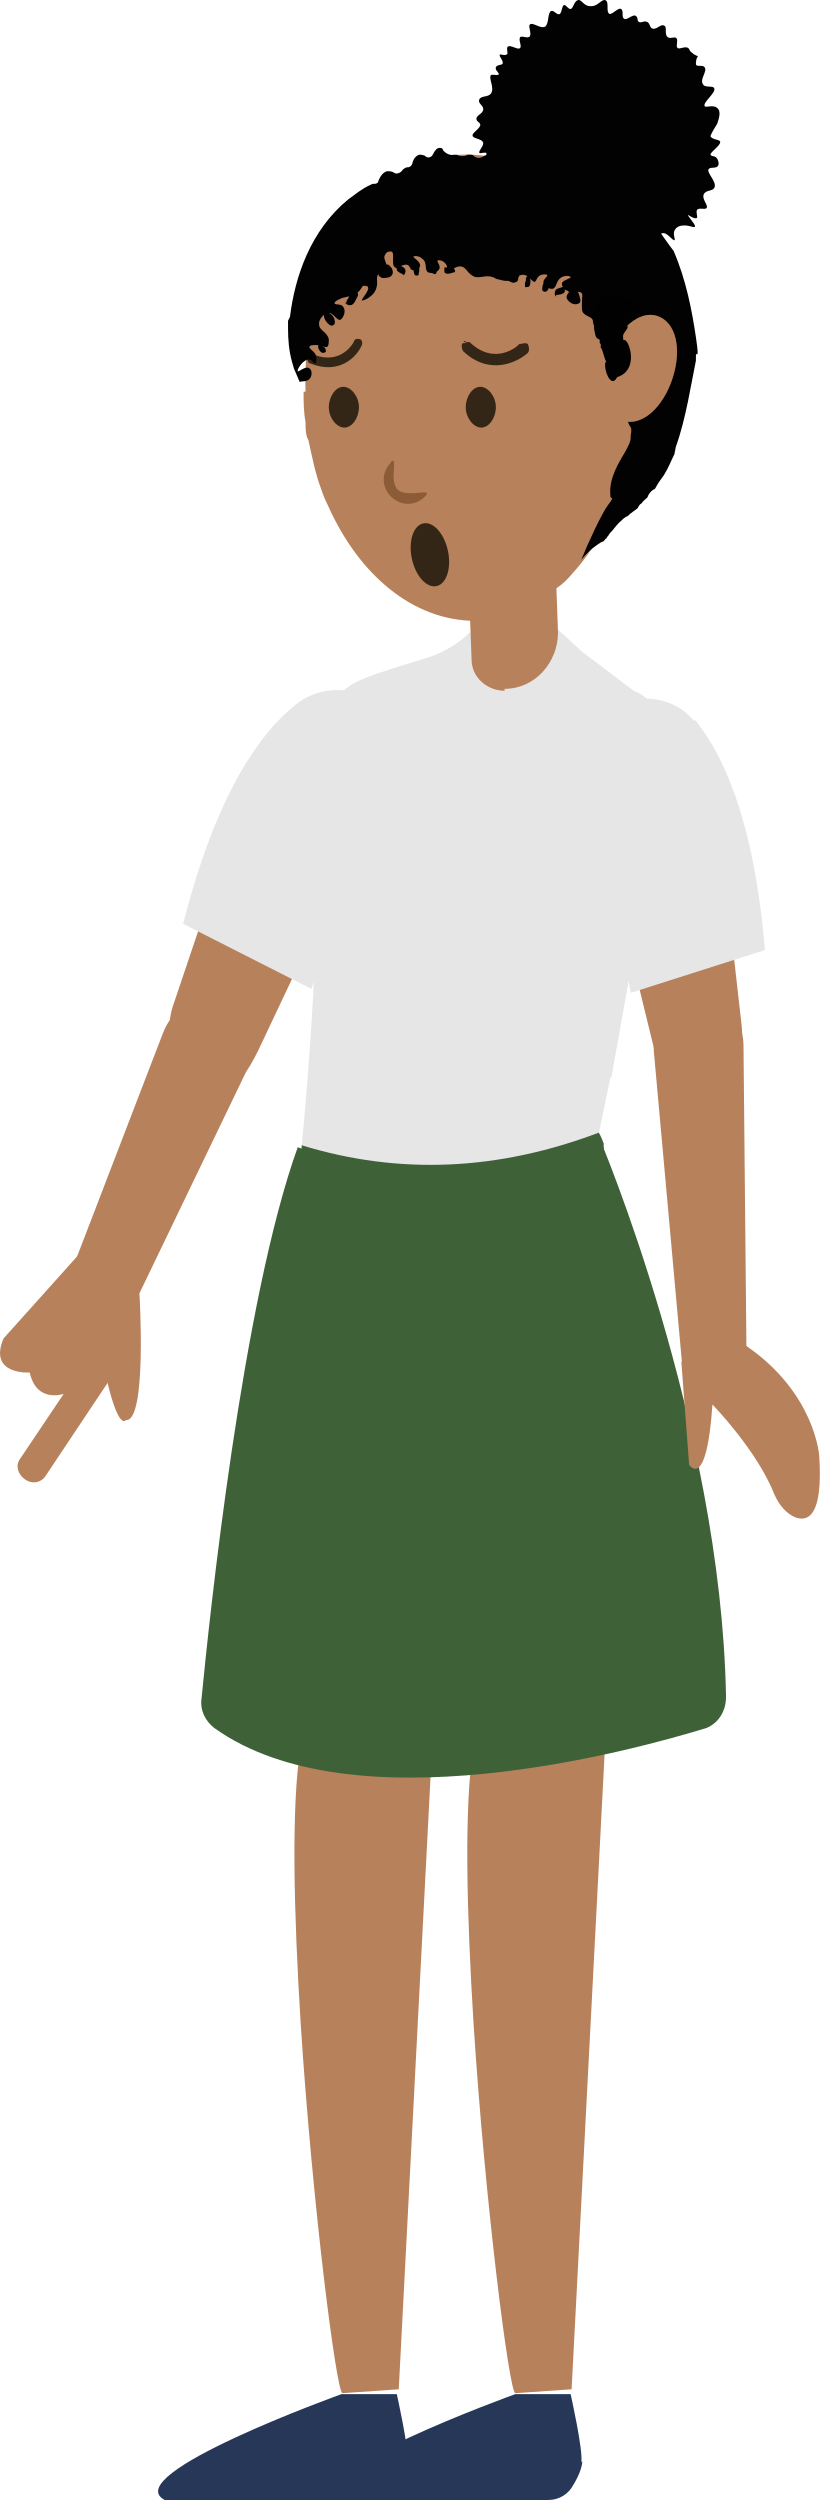
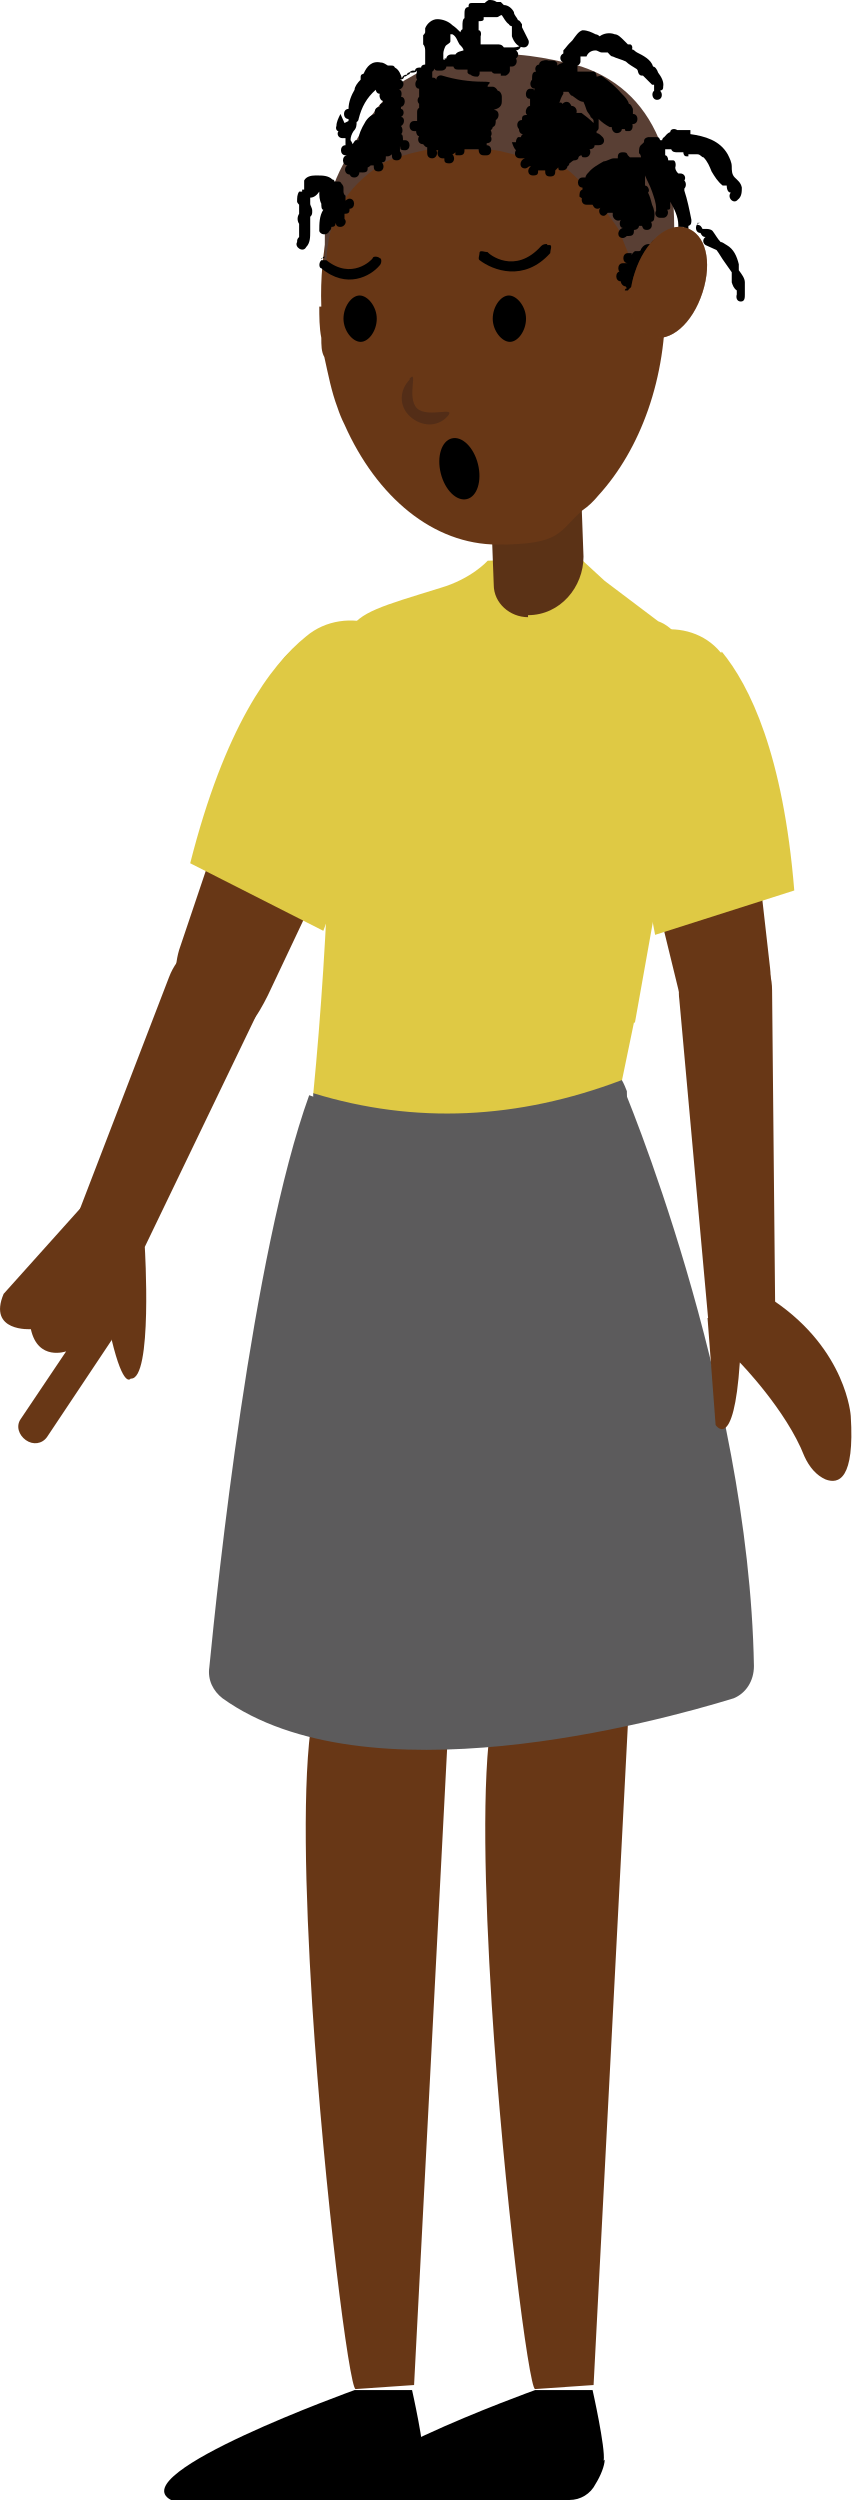
- <svg xmlns="http://www.w3.org/2000/svg" id="Ebene_2" data-name="Ebene 2" viewBox="0 0 84.42 257.43">
+ <svg xmlns="http://www.w3.org/2000/svg" id="Ebene_2" data-name="Ebene 2" viewBox="0 0 84.42 247.9">
  <defs>
    <style>
-       .cls-1 {
-         fill: #010101;
-       }
- 
-       .cls-2 {
-         fill: #020202;
+       .cls-1, .cls-2 {
+         fill: #683716;
      }

      .cls-3 {
-         fill: #332616;
+         fill: #593f34;
      }

      .cls-4 {
-         fill: #273758;
+         fill: #3d2318;
      }

-       .cls-5, .cls-6 {
+       .cls-4, .cls-2 {
        isolation: isolate;
        opacity: .5;
      }

-       .cls-5, .cls-7 {
-         fill: #b7815b;
+       .cls-5 {
+         fill: #5c5b5c;
      }

      .cls-6 {
-         fill: #603813;
+         fill: #dfc944;
      }

-       .cls-8 {
-         fill: #e6e6e6;
-       }
- 
-       .cls-9 {
-         fill: #3f6138;
+       .cls-7 {
+         fill: #5b3216;
      }
    </style>
  </defs>
  <g id="Ebene_1-2" data-name="Ebene 1">
    <g id="swahili-girl-left-nay">
      <g>
-         <path class="cls-7" d="M11.06,142.43l-6.4,9.6c-.5.7-1.4.8-2.1.3h0c-.7-.5-1-1.4-.5-2.1l4.5-6.7s-2.8,1-3.5-2.2c0,0-4.3.3-2.7-3.5l7.8-8.7,6.2,4.1s.8,13.2-1.4,13c0,0-.7,1.1-1.9-3.9h0v.1h0Z" />
-         <path class="cls-7" d="M25.56,105.83h0c.5,1.5.4,3.2-.3,4.7l-14.3,29.7-5.5-4.4,11.3-29.4c1.7-4.5,7.2-4.8,8.8-.6h0Z" />
-         <path class="cls-7" d="M22.26,112.23h0c-3.5,0-5.7-4.4-4.5-8.5l8.7-25.8c1.3-4.1,4.8-6.2,8-4.9h0c3.7,1.5,5.3,7.1,3.3,11.5l-11.2,23.7c-1,2-2.3,4.2-4.2,4.1h0l-.1-.1Z" />
-         <path class="cls-8" d="M30.36,72.63c-3.6,2.9-8.1,9.1-11.5,22.5l13.2,6.7,1.9-5.1c4.5-7.8,8-15.1,7.5-20.3-.6-4.9-7.2-7.1-11.1-3.8h-.1.1Z" />
+         <path class="cls-1" d="M11.06,132.9l-6.4,9.6c-.5.7-1.4.8-2.1.3h0c-.7-.5-1-1.4-.5-2.1l4.5-6.7s-2.8,1-3.5-2.2c0,0-4.3.3-2.7-3.5l7.8-8.7,6.2,4.1s.8,13.2-1.4,13c0,0-.7,1.1-1.9-3.9h0v.1Z" />
+         <path class="cls-1" d="M25.56,96.3h0c.5,1.5.4,3.2-.3,4.7l-14.3,29.7-5.5-4.4,11.3-29.4c1.7-4.5,7.2-4.8,8.8-.6h0Z" />
+         <path class="cls-1" d="M22.26,102.7h0c-3.5,0-5.7-4.4-4.5-8.5l8.7-25.8c1.3-4.1,4.8-6.2,8-4.9h0c3.7,1.5,5.3,7.1,3.3,11.5l-11.2,23.7c-1,2-2.3,4.2-4.2,4.1h-.1v-.1Z" />
+         <path class="cls-6" d="M30.36,63.1c-3.6,2.9-8.1,9.1-11.5,22.5l13.2,6.7,1.9-5.1c4.5-7.8,8-15.1,7.5-20.3-.6-4.9-7.2-7.1-11.1-3.8h0Z" />
      </g>
-       <path class="cls-8" d="M62.96,110.93l5.3-29.7c.6-3.3.5-8.8-3-10.1l-5.3-4-2.5-2.3-9.1.3s-1.6,1.8-4.7,2.7c-11.6,3.6-9,2.3-10.6,16.5l-.4,9.2c-.3,8.2-.8,16.3-1.6,24.5,10.1,3.1,20.3,2.6,30.6-1.3l1.2-5.8h.2-.1,0Z" />
+       <path class="cls-6" d="M62.96,101.4l5.3-29.7c.6-3.3.5-8.8-3-10.1l-5.3-4-2.5-2.3-9.1.3s-1.6,1.8-4.7,2.7c-11.6,3.6-9,2.3-10.6,16.5l-.4,9.2c-.3,8.2-.8,16.3-1.6,24.5,10.1,3.1,20.3,2.6,30.6-1.3l1.2-5.8h.2-.1Z" />
      <g>
-         <path class="cls-7" d="M51.96,70.93h0c3.2,0,5.5-2.8,5.5-5.8l-.4-10.9-9,.3.5,13.4c0,1.8,1.6,3.2,3.4,3.2h0v-.2Z" />
-         <path class="cls-7" d="M31.26,40.23c0,1.1,0,2.2.2,3.2,0,.7,0,1.4.3,1.9.4,1.8.7,3.4,1.3,5,.2.6.4,1.1.7,1.7,3.2,7.2,8.8,11.9,15.2,11.9s6-1.3,8.4-3.4c.6-.4,1.1-.9,1.6-1.5,4.1-4.5,6.8-11.6,6.6-19.6-.4-13.3-8.2-23.7-17.7-23.5-1.3,0-2.8.3-4,.8-7.4,2.8-12.8,12.4-12.4,23.6h-.2v-.1Z" />
+         <path class="cls-7" d="M52.36,61h0c3.2,0,5.5-2.8,5.5-5.8l-.4-10.9-9,.3.5,13.4c0,1.8,1.6,3.2,3.4,3.2h0v-.2Z" />
+         <path class="cls-1" d="M31.66,30.3c0,1.1,0,2.2.2,3.2,0,.7,0,1.4.3,1.9.4,1.8.7,3.4,1.3,5,.2.6.4,1.1.7,1.7,3.2,7.2,8.8,11.9,15.2,11.9s6-1.3,8.4-3.4c.6-.4,1.1-.9,1.6-1.5,4.1-4.5,6.8-11.6,6.6-19.6-.4-13.3-8.2-23.7-17.7-23.5-1.3,0-2.8.3-4,.8-7.4,2.8-12.8,12.4-12.4,23.6h-.2v-.1Z" />
        <g>
-           <path class="cls-3" d="M47.76,35.23h.6c2.6,2.5,5,.4,5.1.2.3,0,.6-.2.9,0,.1.3.2.6,0,.9-1.1,1-4,2.4-6.7-.2-.1-.3-.2-.6,0-.8h.3v-.2h-.2v.1Z" />
-           <path class="cls-3" d="M31.86,36.53s.3-.2.5,0c2.8,1.1,4.1-1.3,4.1-1.4,0-.2.4-.3.6-.2.2,0,.3.4.2.6-.5,1.2-2.3,3.1-5.3,1.9-.2,0-.4-.4-.3-.6v-.2h.2v-.1Z" />
-           <path class="cls-3" d="M51.06,41.93c0,1.1-.7,2.1-1.5,2.1s-1.6-1-1.6-2.1.7-2.1,1.5-2.1,1.6,1,1.6,2.1Z" />
-           <path class="cls-3" d="M36.96,41.93c0,1.1-.7,2.1-1.5,2.1s-1.6-1-1.6-2.1.7-2.1,1.5-2.1,1.6,1,1.6,2.1Z" />
-           <path class="cls-6" d="M40.26,47.63c-1,1-1,2.5,0,3.5s2.5,1,3.5,0-1.8.2-2.8-.7c-1-1,.2-3.7-.8-2.8h.1Z" />
-           <ellipse class="cls-3" cx="44.27" cy="57.12" rx="1.9" ry="3.3" transform="translate(-10.83 10.36) rotate(-11.9)" />
-         </g>
-         <path class="cls-5" d="M57.06,60.43h.2c.6-.4,1.1-.9,1.6-1.5,4.1-4.5,6.8-11.6,6.6-19.5-.4-13.3-8.2-23.7-17.7-23.5-1.3,0-2.8.3-4,.8,7.5,5.5,20.8,20.4,13.4,43.8h-.1v-.1Z" />
-         <g>
+           <path class="cls-3" d="M32.26,21.4c.8-3.5,1.2-4.1,2.8-7,.2-.4.8-1.4,1-1.7.6-1.3.5-.8,1.2-1.8.4-.6,2.2-2.5,2.8-2.9l2.3-1.3c.6-.3,3.5-.9,4.1-1,3.2-.7,6.6-.2,9.6.5.5,0,1.1.3,1.6.4h0c8,2.7,10.2,11,8.8,21.5,0,0-.3-.2-.5-.3-.5,0-.8.2-1,.6h0c-.5,0-.9,0-1.2.3-.7-2.1-1.7-3.9-2.2-5.5-.2-.8-4.3-5.9-5.5-6.5-10.6-2.9-4.6-1.3-12-2.1-1,0-5.6,1-6.4,1.8-3.3,2.2-5.2,5.1-5.3,9.8v.2h-.3c.3-1.6,0-3.6.3-5.1h-.2l.1.1Z" />
          <g>
-             <path class="cls-2" d="M29.86,32.63c.5-4.1,2.1-8.9,6-12.1.7-.5,1.4-1.1,2.3-1.5l.2-.1h.2c.2,0,.4-.1.4-.3.2-.5.5-.9.9-1,.3,0,.5,0,.8.2.2.1.5,0,.7-.2.1-.2.3-.3.5-.4h.1c.2,0,.4-.1.5-.4.1-.5.4-.8.7-.9.2,0,.5,0,.7.2.3.2.6,0,.7-.2.2-.4.4-.7.7-.7.2,0,.3,0,.4.3.3.3.7.5,1.1.4h.3c.3.2.8.2,1.1,0h.2c.1,0,.3,0,.4.1.3.3.8.3,1.1,0,.1,0,.3-.1.4-.1,0,0,.2,0,.3.1.3.3.8.3,1.1.1.3-.1.4-.2.5,0,.1,0,.1.2.2.2s.2-.1.3-.2c.2,0,.5.1.7.5.2.2.5.3.7,0,.2-.1.3-.2.5-.2s.4.2.5.5.5.4.7.2.5-.2.7-.2c.1,0,.2.2.3.4.1.3.5.4.7.2.2-.1.4-.2.5,0,0,0,.2.1.2.2.2.3.6.3.8,0,.3-.3.5-.4.8-.4s.4.4.5.8c0,.3.4.5.6.4.3,0,.5-.1.7,0,.3.2.5.6.5,1.1,0,.2.2.4.4.4h.1c.2,0,.3.3.4.5,0,.2.3.4.6.3h.8c.4.2.6.6.6,1.2,0,.2.1.4.3.4h0c2.6,1.3,1.8-.7,2.1.5,0,.2,1.9,2.8,2,2.9,1.3,3,1.9,6.2,2.3,8.9s0,1.3,0,1.9,0,.3,0,.5c-.5,2.4-1,5.9-2.1,9,0,.2-.1.4-.1.6-.4.8-.6,1.4-1.1,2.2-.2.3-.6.8-.8,1.2s-.2.2-.3.3c-.3.2-.5.5-.6.8-.2.2-.4.3-.6.6-.2.1-.3.3-.4.5-.3.2-.5.4-.8.6,0,0-.1.1-.2.2-.3.1-.5.3-.7.5-.4.3-1.2,1.4-.9,1-.2.2-.3.3-.4.5,0,0-.2.2-.2.3-.1,0-.2.2-.3.3-.3.1-.4.2-.7.4-.6.4-1.1.9-1.6,1.5h0c.6-1.5,2.1-4.8,2.8-5.7s.2-.5.2-.8c-.1-.9,0-2,1.1-3.9,1.3-2.1.9-2.1,1-2.5s0-1,0-.6c0-.4-1.1-1,1-1.7,0,0,.2.2.3.4,0-.3.2-.6.4-.6.1,0,.3-.4.5-.7,0,0-.2-.1-.3-.1-.3,0-.6.3-.7.3-.2-.1,0-.7.2-1,.3-.3.7-.3.7-.5s-.4-.3-.7-.4c-.6-.1-.9,0-1.1,0-.2-.2,0-.6,0-.8.4-.8,1.1-.6,1.3-1.2.2-.5-.4-1-.9-1.2-.6-.2-.9.3-1.2.1s-.3-1,0-1.3.9,0,1-.1c0-.2-.7-.8-.8-.9-.6-.4-.7-.3-1-.6-.4-.4-.6-1.1-.6-1.1-.2,0-.4-.1-.5,0-.3.3.4,1.5.2,1.6-.1,0-1.7-.3-1.7-1.2,0-.6-.9-.5-1.1-1.1-.1-.4,0-1.3,0-1.7-.1-.6-1.4,0-1.5-.4-.3,0-.6-.4-.6-.7,0-.4.9-.5.9-.7,0-.1-.5-.2-.9,0-.6.3-.5,1-.9,1.2-.4.1-1-.3-1-.7,0-.3.4-.5.4-.7,0-.1-.5-.1-.7,0-.4.2-.4.6-.6.7-.3,0-.5-.6-1-.7-.6-.2-.8.4-1.8.6-.4,0-.7-.1-1.1-.2,0,0-.1,0-.2-.1-.8-.4-1.3,0-2-.1-.9-.3-.9-1.1-1.6-1.1-.6,0-.9.6-1.2.4-.2-.1,0-.5-.4-.8-.2-.2-.6-.3-.7-.2-.1.1.3.5.2.8-.1.4-.8.6-1.2.4-.4-.3,0-1-.6-1.4-.3-.3-.8-.3-.9-.2,0,.1.7.5.7.9,0,.3-.4.6-.7.5-.3,0-.3-.3-.5-.5-.5-.3-1.1.4-1.4.2-.4-.3,0-1.4-.3-1.6-.2-.1-.6,0-.7.3-.3.4.3.9.1,1.4-.2.3-.5.2-.8.6-.3.4,0,.8-.2,1.4-.2.9-1.4,1.4-1.5,1.3-.1-.1.9-1.1.6-1.4,0-.1-.3-.1-.5-.1,0,0-.3.6-.8.9-.3.2-.4.1-1.1.3-.2,0-1.1.4-1,.6,0,.2.7,0,.9.4.3.4,0,1.1-.3,1.3-.4.1-.7-.7-1.2-.7s-1.1.7-1,1.2c0,.6.8.7,1,1.5,0,.3,0,.7-.2.8s-.5-.2-1.1-.2c-.3,0-.7,0-.7.2s.3.3.6.7c.2.4.1,1,0,1-.2,0-.3-.4-.6-.4-.6-.1-1.3,1-1.2,1.2.1.1.8-.6,1.2-.3.3.2.3.8,0,1.1s-.8.2-1,.3c-.2-.5-.4-.9-.6-1.4l-.2-.7c-.3-1.1-.4-2.2-.4-3.4v-.8l.2-.4Z" />
-             <path class="cls-2" d="M61.46,27.93l-.1.1c.1,0,.2-.1.1-.1Z" />
-             <path class="cls-2" d="M64.06,36.83c0,.4-.7.8-1,.8-.2,0-.3-.3-.2-.6s.4-.6.8-.7c.3,0,.5.2.4.4v.1Z" />
-             <path class="cls-2" d="M62.96,40.23c0-.2.5-.5.8-.5.2,0,.2.2.1.4,0,.2-.3.4-.6.4-.2,0-.3-.2-.3-.3h0Z" />
-             <path class="cls-2" d="M55.86,29.93c-.1-.3.1-.9.3-1.1.2-.1.3,0,.4.3,0,.2,0,.6-.2.8s-.4.1-.5,0h0Z" />
-             <path class="cls-2" d="M58.66,30.03s.2-.2.5-.2c.4,0,.5.6.6,1v.2c0,.2-.3.3-.5.3-.3,0-.7-.2-.9-.6-.1-.3.2-.6.2-.6h0l.1-.1Z" />
-             <path class="cls-2" d="M57.26,30.53c-.1,0-.2-.3-.1-.5,0-.3.5-.4.9-.5h.1v.5c-.1.2-.2.2-.5.3-.2,0-.3.1-.4,0h0v.2Z" />
-             <path class="cls-2" d="M54.06,29.53c0,.1.3,0,.4,0,.2-.2.2-.7.1-1.1v-.1s-.3,0-.4.3c0,.2,0,.3-.1.5v.4h0Z" />
-             <path class="cls-2" d="M53.36,28.63c0,.2,0,.3-.2.4-.3.2-.7,0-1-.3v-.1c0-.1.2-.3.4-.4h.5c.2,0,.3.1.4.2h0l-.1.2Z" />
-             <path class="cls-2" d="M62.26,34.83c0,.2-.4.2-.6.1-.4-.1-.4-.7-.5-1.2v-.2c0-.1.4,0,.6.1.2.1.2.3.3.6,0,.3.1.4,0,.5h0l.2.1Z" />
-             <path class="cls-2" d="M33.36,32.53c0,.4.5,1,.8,1,.2,0,.4-.2.3-.5,0-.3-.3-.7-.6-.8s-.5,0-.5.3Z" />
-             <path class="cls-2" d="M33.56,36.13c0-.3-.4-.6-.6-.7-.2,0-.2.2-.2.3,0,.2.2.5.4.6.2,0,.4,0,.4-.2h0Z" />
-             <path class="cls-2" d="M43.06,28.23c.2-.2.1-.9,0-1.1-.1-.2-.3,0-.4.2-.1.2-.1.6,0,.9.1.2.4.2.5,0h-.1Z" />
-             <path class="cls-2" d="M40.26,27.53s-.2-.3-.4-.3c-.4,0-.6.4-.9.8v.2c0,.2.2.3.4.4.3,0,.8,0,1-.3s0-.6,0-.7h0l-.1-.1Z" />
-             <path class="cls-2" d="M41.56,28.33c.1,0,.2-.3.2-.4,0-.4-.4-.5-.8-.7h-.1c-.1,0-.1.3,0,.5,0,.2.2.3.4.4.2.1.3.2.4.2h-.1Z" />
-             <path class="cls-2" d="M44.86,28.23c-.1,0-.3,0-.4-.2-.2-.3,0-.7.2-1.1v-.1s.2.2.3.4v.6c0,.2,0,.4-.2.4h.1Z" />
-             <path class="cls-2" d="M45.76,27.53v.5c.2.3.7.1,1,0h.1c0-.1,0-.4-.3-.5h-.5c-.2,0-.3,0-.4.1h0l.1-.1Z" />
-             <path class="cls-2" d="M35.56,31.13c0,.2.3.3.5.3.4,0,.6-.6.8-1v-.2c0-.1-.4-.2-.6,0-.2,0-.3.2-.4.5-.2.2-.2.4-.2.5h0l-.1-.1Z" />
+             <path d="M29.96,18.8h.2v-.9c.2-.4.7-.5,1.1-.5h.2c.5,0,1.1,0,1.5.4,0,0,.2,0,.2.2h.3c.2,0,.3,0,.4.2,0,0,.2.2.2.4v.4h0s0,.3.2.4v.5s.2-.2.4-.2c.6,0,.6,1,0,1s0,0,0,0c0,.3,0,.5-.5.5s0,0,0,0h0v.5c.3.3,0,.8-.4.8s-.4-.2-.5-.4c0,.2,0,.4-.4.4,0,0,0,.3-.2.4-.2.5-.9.4-1,0,0-.7,0-1.5.4-2.1-.2,0-.2-.4-.2-.6-.2-.4-.2-.8-.2-1.2h0c-.2.3-.5.6-.9.6v.6c0,.2.2.4.2.7s0,.4-.2.6h0v1.5c0,.5,0,1.1-.4,1.5-.3.6-1.2,0-.9-.5,0-.2,0-.3.2-.5v-1.3c-.2-.3-.2-.7,0-1h0v-.9s-.2-.2-.2-.3c0-.4,0-.7.2-1h.3v-.2Z" />
+             <path d="M57.46,19.5c0-.3,0-.6.3-.7v-.2c-.6,0-.6-1,0-1s.2,0,.3,0c0-.2.2-.4.3-.5.4-.5,1-.8,1.5-1.1.3,0,.7-.3,1-.3h.4c0-.3,0-.6.5-.6s.4.2.5.3l.2.2h1.1s0-.3-.2-.4c0-.4,0-.7.3-.9l.2-.2c0-.2,0-.4.4-.5h.8c.2,0,.3,0,.4.3h.2s0-.2.2-.3c.2-.2.3-.4.6-.5h0c0-.3.4-.4.7-.2h1.3v.2h0v.2h0c1.4.2,2.9.6,3.7,2,.2.4.4.8.4,1.2s0,.8.3,1.1.6.5.7,1c0,.4,0,.9-.4,1.2-.4.5-1.1-.2-.7-.7h0c-.3,0-.4-.4-.4-.7h-.4c-.5-.4-.8-.9-1.1-1.4-.2-.5-.4-1-.8-1.4-.2,0-.3-.3-.6-.3h-.9v.2h-.2c-.2,0-.3-.2-.3-.4h-.6c-.2,0-.5,0-.6-.3h-.6v.6c.2,0,.3.3.3.5h.5c.2,0,.3.4.2.7h0c0,.3.2.5.3.6h.2c.4,0,.6.4.4.7.2.2.2.6,0,.8v.2c.3.9.5,1.9.7,2.9,0,.3,0,.5-.3.6h0v.5l-.2-.2s-.2,0-.3-.2h-.5v-.2c0-.8-.4-1.6-.8-2.3v.5c0,.2,0,.3-.3.3.2.3,0,.8-.4.8s-.2,0-.3,0h0c-.4,0-.6-.4-.4-.7v-.2c0-.6-.2-1.1-.4-1.7-.2-.6-.5-1.1-.7-1.6v-.4h0v1c0,.1,0,0,0,0v.2h0v.2s.2,0,.3.2c0,0,.2.3,0,.5.2.4.3.8.4,1.2.2.4.3.9.2,1.4h0c0,.2-.2.3-.3.3h0c.2.4,0,.8-.4.8s-.4-.2-.5-.4h-.3c0,.2-.2.4-.5.4s0,0,0,0c0,.3,0,.6-.5.6s-.2,0-.2,0c0,0-.2.2-.4.2-.6,0-.6-.8,0-1-.3,0-.4-.5-.2-.8h0c-.3.2-.7,0-.8-.4v-.3h-.5s-.2.3-.4.3c-.5,0-.6-.7-.2-.9h0s-.2.2-.4.2c-.3,0-.4-.2-.5-.4h-.6c-.6,0-.6-.8-.2-1l-.2.4-.3-.2Z" />
+             <path d="M62.26,26.1h0c-.6,0-.6-1,0-1s.3,0,.4.2c0-.2.2-.3.3-.4h.4s.2,0,.2-.2h0c.2-.3.4-.5.8-.5h.2c0-.3.4-.5.8-.6h0c0-.2.2-.4.5-.4s0,0,0,0h.4s-.2.3-.2.5v1h0v.5h0v2.1h-.2s.2.3.2.4v.4s0,.2-.2.3h-.2c0,.2,0,.4-.2.4s-.5,0-.7-.2h0l-.2-.2c0,.2-.2.3-.4.3s-.4,0-.4-.3h-.4c-.4-.2-.8,0-1.1.4h-.3s0-.2.2-.2h0c-.2-.3-.2-.5,0-.7v-.5s-.2-.2-.2-.3h-.2c-.6,0-.6-1,0-1h.5Z" />
+             <path d="M34.56,12v-.2h0c-.6,0-.6-1,0-1,0-.7.3-1.4.6-1.9,0-.3.3-.7.6-1v-.2c0-.2,0-.3.3-.4.3-.7.8-1.3,1.7-1.1.3,0,.5.2.7.3h.3c.2,0,.3,0,.4.2.4.2.6.7.7,1.1h0c0-.2.2-.4.5-.4s0,0,0,0c0,0,0-.2.2-.2,0,0,.2-.2.4-.2s0,0,.2,0c0-.2.2-.3.4-.3s0,0,.2,0c0-.2.2-.3.4-.3s0,0,0,0h0v-1.3h0c0-.2,0-.5-.2-.7v-.9s.2-.2.2-.3v-.4c.2-.5.7-.9,1.2-.9s1.1.2,1.5.6c.3.2.5.4.8.7,0,0,0-.2.2-.3v-.4c0-.2,0-.6.2-.7h0v-.4c0-.3,0-.7.4-.7s0,0,0,0c0-.2,0-.4.3-.4h1.3s.2-.2.4-.3c.3,0,.5,0,.8.2h.4s.2.2.3.3c.4,0,.8.3,1,.7,0,.3.3.5.4.8.2,0,.3.3.4.4v.3c.2.4.4.8.6,1.2.2.3,0,.8-.4.8-.6,0-1-.5-1.2-1.1v-1s-.2,0-.3-.2c-.3-.2-.5-.6-.7-.9-.2,0-.3.2-.5.2h-.8s-.2,0,0,0h-.5v.2c0,.2-.3.2-.5.2h0v.9c.2,0,.3.3.2.6v.8h1.6c.3,0,.5,0,.7.3h.8s.2,0,.2.2h0l-.2-.2c.3,0,.6,0,.9-.2,0,.3-.3.5-.5.5.3.2.3.6,0,.8.2.3,0,.8-.4.8s0,0-.2,0h0v.4c0,.2-.2.4-.4.5h-.5v-.2h-.6s-.2,0-.3-.2h-.8c-.1,0,0,0,0,0h-.4v.2s0,.2-.2.3c-.2,0-.5,0-.7-.2h0s-.2,0-.3-.2v-.3h-.9c-.2,0-.4,0-.5-.3h-.7c0,.2-.2.4-.5.4h-.3c-.2,0-.3,0-.4-.2h0s0,.2-.2.3h0v.6h0c.2,0,.3,0,.4.2,0-.3.3-.5.6-.4,1.3.4,2.7.6,4,.6s.4.2.5.5h.5c.2,0,.4.2.5.4h0c.2,0,.4.3.4.6h0v.3c0,.3,0,.5-.2.7s-.4.2-.6.3h0c.6,0,.6.8.2,1,0,.3,0,.6-.3.7,0,0,0,.2-.2.3h0s.2.4,0,.6h0c.2.4,0,.7-.4.7v.2c.6,0,.6,1,0,1s-.2,0-.3,0h0c-.4,0-.5-.3-.5-.6h-1.4c0,.3,0,.6-.5.6s-.4,0-.4-.3h0s-.2.2-.3.2c.3.3.2.9-.3.9s-.5-.2-.5-.5h-.2c-.4,0-.6-.5-.4-.8h-.2c.2.3,0,.8-.4.8s-.5-.3-.5-.5v-.6c-.2,0-.3-.2-.4-.3h0c-.5,0-.6-.5-.4-.8-.2,0-.3-.3-.3-.5h-.2c-.6,0-.6-1,0-1s.3,0,.3,0h0v-.8c0-.2,0-.4.2-.5v-.4c-.2-.2-.2-.5,0-.7v-.8c-.4,0-.5-.6-.2-.9-.2-.3,0-.7,0-1h0c0,.2-.2.3-.5.3s0,0-.2,0c0,0,0,.2-.2.2,0,0-.2.2-.4.2s0,0,0,0c0,.2-.2.3-.4.3s0,0,0,0c0,.2-.2.3-.4.3h-.2c0-.1.2-.3.5-.3.6,0,.6.8,0,1h0c.3,0,.3.5.2.7.5,0,.5.9,0,1v.2c.3,0,.4.6,0,.8.4,0,.4.7,0,.9.2.2.2.7,0,.8h0c.2,0,.2.4.2.6h.2c.6,0,.6,1,0,1s-.4-.2-.5-.4h0v.5c.3.3.2.9-.3.9s-.5-.3-.5-.6h0s-.2.2-.4.2-.2,0-.2,0c0,.3,0,.6-.4.6.3.3.2.9-.3.9s-.5-.3-.5-.6h-.3s-.2.2-.3.2c0,.3,0,.5-.5.5s-.3,0-.4-.3h0c.2.3,0,.8-.4.8s-.4-.2-.5-.3c-.5,0-.6-.7-.2-.9h0c-.6,0-.6-1,0-1s0,0,0,0h-.2c-.6,0-.6-1,0-1s0,0,0,0v-.7h-.3c-.4,0-.6-.4-.4-.7-.2,0-.3-.3-.2-.5,0-.4.2-.8.4-1.2l.4.9.4-.2ZM44.06,5.8h.2c0-.2.2-.4.5-.4h.4c.2-.3.5-.3.8-.4,0-.2-.2-.4-.4-.6-.2-.3-.3-.8-.7-1h-.2v.7c0,.2-.4.3-.5.5s-.2.5-.2.7v.6h.3-.1l-.1-.1ZM35.26,13.9h.3c.1,0,0,0,0,0,0-.6.3-1.2.6-1.7.2-.4.6-.8,1-.9v-.2c0-.3.2-.5.5-.5h0v-.2s.2-.2.3-.2h0v-.2c-.2,0-.4-.4-.3-.7h0c-.3,0-.4-.3-.4-.4h0c-.9.8-1.4,1.7-1.7,2.9,0,0,0,.2-.2.3,0,.3,0,.6-.3.9-.2.3-.3.6-.3.9h0s.2.3.2.4l.2-.3.1-.1Z" />
+             <path d="M51.16,14.2c0-.2,0-.4.2-.6h.3s0-.2.2-.3c-.3,0-.4-.3-.4-.5h0c-.3-.3-.2-.9.3-.9s0,0,0,0c0-.3,0-.5.5-.5-.3-.3,0-.9.3-.9s0,0,0,0v-.7c-.6,0-.5-1,0-1s.3,0,.4.2h0c0-.2.2-.4.5-.4s0,0,0,0v-1.2s.2-.2.3-.3h0v-.2h0v-.3h0v-.3c0-.3.4-.4.6-.3h.2c.3,0,.6,0,.7.3v.2c.2-.2.4-.2.6-.3-.4-.2-.4-.7,0-.9v-.3c.2-.2.4-.5.6-.7h0s.2-.2.3-.3h0c.3-.4.6-.9,1-1,.5,0,.9.2,1.3.4,0,0,.2,0,.4.2.4-.3,1-.4,1.5-.2.3,0,.6.3.9.6,0,0,.2.2.4.4h.2c.2,0,.3.3.2.5.2,0,.3.2.5.3.6.3,1.4.7,1.6,1.4.2,0,.4.3.5.6.3.4.6.9.5,1.4,0,.2,0,.3-.3.4.3.3.2.9-.3.9s-.6-.7-.3-.9v-.6h-.2c-.3-.3-.6-.6-.9-.9-.2,0-.4,0-.5-.4,0,0,0-.2-.2-.3-.3-.2-.7-.4-1-.7-.4-.2-.9-.3-1.3-.5-.2,0-.3-.2-.5-.4h-.6c-.2,0-.4-.2-.6-.2-.5,0-.8.3-.9.6h-.6v.5c0,.2-.2.4-.3.4v.6h1.6c.2,0,.3.3.3.5.2,0,.4-.2.6,0,.7.5,1.3,1,1.9,1.7.3.3.6.6.7,1h0c.2,0,.3.3.4.5v.5c.6,0,.6,1,0,1s-.4,0-.4-.3h0c.5,0,.5,1,0,1s-.3,0-.4-.2h-.3c-.1,0,0,0,0,0,0,.2-.2.4-.5.4s-.5-.3-.5-.6h-.2c-.4-.2-.8-.5-1.1-.8v.9s0,.2-.2.3h0v.2h0c.2,0,.4.2.5.3.4.3.3.9-.3.9h-.4c0,.3-.3.4-.5.4h0c.2.3,0,.8-.4.8s-.3,0-.4-.2c0,0-.2,0-.3.2,0,.2-.2.3-.4.3s-.3.2-.5.3h0s0,.2-.2.3c0,.2-.2.4-.5.4s-.4,0-.4-.3h0s-.2.2-.3.3c0,.3,0,.6-.5.6s-.5-.3-.5-.6h-.7c0,.3,0,.5-.5.5-.6,0-.6-.7-.2-.9h-.2s-.2.2-.4.2c-.6,0-.6-.8,0-1h-.5c-.5,0-.6-.5-.4-.8-.2-.2-.3-.5-.4-.8h.4v.1ZM55.36,10.1c.2,0,.3,0,.4.2,0,0,.2-.2.4-.2.3,0,.4.2.5.4h0c.4,0,.6.4.5.7h.5c.4.3.8.6,1.2,1v-.2c0-.2-.2-.3-.3-.4,0-.2-.3-.4-.4-.7s-.2-.6-.3-.8h0c-.4,0-.8-.4-1.1-.6-.2,0-.3-.3-.4-.4h-.5v.2c-.2.3-.3.6-.4.9h.3l-.4-.1Z" />
+             <path d="M61.46,26.8h.5c.3,0,.4.2.5.4h0c.6,0,.6,1,0,1s0,0,0,0c0,0-.2.2-.4.2-.3,0-.5-.3-.5-.5h0c-.6,0-.6-1,0-1h0l-.1-.1Z" />
+             <path d="M69.16,22.3c.3,0,.4.2.5.4h.3c.2,0,.5,0,.7.2.3.4.5.8.8,1.1.2,0,.4.2.6.3.7.4,1,1.1,1.2,1.9v.6c.3.4.6.8.6,1.2v1.2c0,.3,0,.7-.4.7s-.5-.4-.4-.7v-.4c-.3-.2-.4-.5-.5-.8v-1c-.2-.3-.5-.7-.7-1-.3-.4-.5-.8-.8-1.2-.4-.2-.7-.3-1.1-.5-.3-.2-.3-.6,0-.8h0c-.3,0-.4-.2-.5-.4h0c-.6,0-.6-1,0-1h-.3v.2Z" />
+             <path d="M52.76,7.8c0-.3,0-.7.4-.7-.2-.3,0-.7.3-.7,0-.2.2-.4.5-.4.6,0,.6.9,0,1,0,.2-.2.4-.4.4v.7h0c.6,0,.6,1.1,0,1.1s-.4-.2-.5-.4h0c-.5,0-.6-.6-.3-.9h0v-.1Z" />
          </g>
-           <path class="cls-2" d="M66.66,24.03c0,.1.3,1.1.7,1.1.3,0,.4-1,.8-1.1.5-.2,1.1.8,1.3.7.1-.1-.2-.6,0-1s.6-.5.8-.5c.7-.1,1.2.3,1.3.1s-.8-1.1-.7-1.2c0,0,.7.5.9.3.1-.1-.1-.5,0-.8.2-.3.8,0,1-.2.2-.3-.5-.9-.3-1.4s.9-.3,1.1-.7c.3-.6-.8-1.5-.6-1.9.2-.3.8,0,1-.4.1-.2,0-.6-.2-.8s-.5-.1-.6-.3c0-.3,1-.9,1-1.3,0-.3-.8-.2-1-.6,0,0,0-.2.7-1.3.2-.6.4-1.3,0-1.6-.4-.4-1.2,0-1.3-.2-.2-.4,1.1-1.3,1-1.8-.1-.4-1,0-1.2-.5-.3-.5.5-1.3.2-1.7-.2-.3-.8,0-.9-.3,0-.2,0-.6.2-.8h0c0-.1-.3-.1-.6-.4-.3-.2-.2-.3-.4-.5-.4-.2-.9.2-1.1,0-.2-.2.1-.7-.1-1-.2-.2-.6.1-.9-.1-.4-.3,0-1.1-.4-1.2-.3-.2-.8.5-1.2.3-.3-.1-.2-.6-.6-.7-.3-.1-.6.2-.8,0-.2-.1,0-.4-.3-.6-.3-.2-.9.5-1.2.3s0-.8-.3-1-.9.6-1.2.5c-.4-.2,0-1.2-.4-1.4s-.8.7-1.6.6c-.7,0-.9-.8-1.3-.6-.4.2-.4.8-.7.9-.3,0-.5-.5-.7-.4s-.2.7-.4.9c-.3.2-.6-.4-.9-.3-.4.2-.2,1.2-.6,1.6-.5.3-1.3-.5-1.6-.2-.2.2.2.9,0,1.2s-.8-.1-1,.1c-.2.3.2.9,0,1.1-.2.3-1-.4-1.3-.1-.1.2,0,.5,0,.7-.2.3-.7,0-.8.1-.1.2.4.6.3.9,0,.2-.6.1-.7.4s.3.5.3.7-.6,0-.8.1c-.3.3.4,1.3,0,1.9-.3.4-1,.2-1.2.6s.4.6.4,1c0,.5-.7.6-.7,1,0,.3.3.3.4.6,0,.4-.8.8-.8,1.1,0,.4,1,.3,1.1.8,0,.4-.5.8-.4,1,0,.1.3,0,.4,0h.3c.1,0-.1.6,0,.7s.5-.2.7,0c.1.1-.1.5,0,.8.2.3.9-.1,1,.1,0,.2-.2.4-.2.6-.2,1.3,14.2,3.1,15.2,6.4h0l-.1-.3Z" />
+           <path d="M54.26,24.2c-.2,0-.4,0-.6.2-2.6,2.9-5.2.8-5.3.6-.3,0-.7-.2-.8,0,0,.3-.2.7,0,.8,1.3,1,4.4,2.2,7-.7,0-.3.2-.7,0-.8h-.3v-.3h0s0,.2,0,.2Z" />
+           <path d="M31.86,25.8h.5c2.5,2,4.5,0,4.6-.2,0-.2.5-.2.7,0,.2,0,.2.5,0,.7-.9,1.1-3.3,2.4-5.8.3-.2,0-.3-.5,0-.8v-.2h.3v-.2h0l-.3.3v.1Z" />
+           <path d="M52.16,31.6c0,1.2-.8,2.3-1.6,2.3s-1.7-1.1-1.7-2.3.8-2.3,1.6-2.3,1.7,1.1,1.7,2.3Z" />
+           <path d="M37.36,31.6c0,1.2-.8,2.3-1.6,2.3s-1.7-1.1-1.7-2.3.8-2.3,1.6-2.3,1.7,1.1,1.7,2.3Z" />
+           <path class="cls-4" d="M40.66,37.6c-1.1,1.1-1.1,2.7,0,3.7s2.7,1.1,3.7,0-1.9.2-3-.8c-1.1-1.1.2-4-.8-2.9h.2-.1Z" />
        </g>
        <g>
-           <path class="cls-7" d="M62.56,36.93c-1,2.9-.3,5.8,1.6,6.4s4.1-1.3,5.1-4.4.3-5.8-1.6-6.4c-1.8-.6-4.1,1.3-5.1,4.4Z" />
-           <path class="cls-5" d="M62.56,36.93c-1,2.9-.3,5.8,1.6,6.4s4.1-1.3,5.1-4.4.3-5.8-1.6-6.4c-1.8-.6-4.1,1.3-5.1,4.4Z" />
+           <path class="cls-1" d="M62.96,27c-1,2.9-.3,5.8,1.6,6.4s4.1-1.3,5.1-4.4.3-5.8-1.6-6.4c-1.8-.6-4.1,1.3-5.1,4.4Z" />
+           <path class="cls-2" d="M62.96,27c-1,2.9-.3,5.8,1.6,6.4s4.1-1.3,5.1-4.4.3-5.8-1.6-6.4c-1.8-.6-4.1,1.3-5.1,4.4Z" />
        </g>
-         <path class="cls-1" d="M64.66,33.43c-.1,0-.2,0-.3-.2-.2-.2.2-.4,0-.7-.1-.2,1.5-.6,1.5-.8s-.9-.7-2,0c0-.2,1.1-.1,1-.3,1-.5,1,0,1-.2s-2.9-.8-3-.9c-.6,0-.9.5-1.5.5,0,.2-.2.3-.2.5v1.8c.5.6.6,1.4.6,2.2l.1.1v.4c.2,0,.4,1.4.6,1.4-.5,0,.3,3.1,1.1,1.6,2.2-.7,1.3-3.6.8-3.8-.4-.1-.1-.2-.2-.3-.1-.5.7-.9.4-1.2h0l.1-.1Z" />
+         <ellipse cx="45.55" cy="46.48" rx="1.9" ry="3.1" transform="translate(-9.89 12.4) rotate(-14)" />
      </g>
      <g>
-         <path class="cls-7" d="M48.76,208.33c1.2,18.7,3.7,38.1,4.3,38.1l5.8-.4,2-38.5,1.5-28.9v-1.2c0-.4,0-.8-.2-1.2-.7-3.1-3.6-5.3-6.9-5.1-3.3.2-6,2.9-6.2,6.1,0,.9-.2,1.7-.3,2.6-1,6.2-.7,17.2,0,28.5h0Z" />
-         <path class="cls-4" d="M59.96,253.43c0,.6-.4,1.6-.9,2.4-.5,1-1.5,1.6-2.6,1.6h-21.6c-4.9-2.6,18.2-10.9,18.2-10.9h5.7s1.3,5.8,1.1,7h0l.1-.1Z" />
-         <path class="cls-7" d="M55.56,184.03h0c-3.8-.4-6.6-3.6-6.5-7.5l.8-35.3c.7-5.1,5.3-8.6,10.4-7.9h0c5.1.7,8.6,5.3,7.9,10.4l-5.3,33.8c-.5,3.9-3.4,6.9-7.3,6.5h0Z" />
+         <path class="cls-1" d="M48.76,198.8c1.2,18.7,3.7,38.1,4.3,38.1l5.8-.4,2-38.5,1.5-28.9v-1.2c0-.4,0-.8-.2-1.2-.7-3.1-3.6-5.3-6.9-5.1s-6,2.9-6.2,6.1c0,.9-.2,1.7-.3,2.6-1,6.2-.7,17.2,0,28.5h0Z" />
+         <path d="M59.96,243.9c0,.6-.4,1.6-.9,2.4-.5,1-1.5,1.6-2.6,1.6h-21.6c-4.9-2.6,18.2-10.9,18.2-10.9h5.7s1.3,5.8,1.1,7h0l.1-.1Z" />
+         <path class="cls-1" d="M55.56,174.5h0c-3.8-.4-6.6-3.6-6.5-7.5l.8-35.3c.7-5.1,5.3-8.6,10.4-7.9h0c5.1.7,8.6,5.3,7.9,10.4l-5.3,33.8c-.5,3.9-3.4,6.9-7.3,6.5h0Z" />
      </g>
      <g>
-         <path class="cls-7" d="M30.96,208.33c1.2,18.7,3.7,38.1,4.3,38.1l5.8-.4,2-38.5,1.5-28.9v-1.2c0-.4,0-.8-.2-1.2-.7-3.1-3.6-5.3-6.9-5.1s-6,2.9-6.2,6.1c0,.9-.2,1.7-.3,2.6-1,6.2-.7,17.2,0,28.5h0Z" />
-         <path class="cls-4" d="M42.06,253.43c0,.6-.4,1.6-.9,2.4-.5,1-1.5,1.6-2.6,1.6h-21.6c-4.9-2.6,18.2-10.9,18.2-10.9h5.7s1.3,5.8,1.1,7h0l.1-.1Z" />
-         <path class="cls-7" d="M37.66,184.03h0c-3.8-.4-6.6-3.6-6.5-7.5l.8-35.3c.7-5.1,5.3-8.6,10.4-7.9h0c5.1.7,8.6,5.3,7.9,10.4l-5.3,33.8c-.5,3.9-3.4,6.9-7.3,6.5h0Z" />
+         <path class="cls-1" d="M30.96,198.8c1.2,18.7,3.7,38.1,4.3,38.1l5.8-.4,2-38.5,1.5-28.9v-1.2c0-.4,0-.8-.2-1.2-.7-3.1-3.6-5.3-6.9-5.1s-6,2.9-6.2,6.1c0,.9-.2,1.7-.3,2.6-1,6.2-.7,17.2,0,28.5h0Z" />
+         <path d="M42.06,243.9c0,.6-.4,1.6-.9,2.4-.5,1-1.5,1.6-2.6,1.6h-21.6c-4.9-2.6,18.2-10.9,18.2-10.9h5.7s1.3,5.8,1.1,7h.1v-.1Z" />
+         <path class="cls-1" d="M37.66,174.5h0c-3.8-.4-6.6-3.6-6.5-7.5l.8-35.3c.7-5.1,5.3-8.6,10.4-7.9h0c5.1.7,8.6,5.3,7.9,10.4l-5.3,33.8c-.5,3.9-3.4,6.9-7.3,6.5h0Z" />
      </g>
      <g>
-         <path class="cls-9" d="M29.76,150.83l16,6.7,19-7.3h0s1.5-5.3.9-12c-.3-2.6-.9-5.2-1.6-7.6-1.4-4.2-1.9-8.5-1.9-12.9-.3-.8-.5-1.1-.5-1.1-10.3,3.9-20.5,4.4-30.6,1.3,0,.5,0,.9-.2,1.4-.2,2.3-.5,4.7-.9,7,0,.6-.2,1.1-.2,1.6-.2,1-.3,2-.4,3-.6,4.3-.7,9.5.2,19.8h.2v.1Z" />
-         <path class="cls-9" d="M61.66,117.03s12.6,29.6,13.1,57.7c0,1.5-.8,2.7-2,3.2-7.8,2.4-36.5,10.2-50.7,0-.9-.7-1.5-1.8-1.3-3.1.8-8.2,4.2-40.9,9.9-56.7,10.3,3.9,20.6,3.4,31.1-1.1h-.1Z" />
+         <path class="cls-5" d="M29.76,141.3l16,6.7,19-7.3h0s1.5-5.3.9-12c-.3-2.6-.9-5.2-1.6-7.6-1.4-4.2-1.9-8.5-1.9-12.9-.3-.8-.5-1.1-.5-1.1-10.3,3.9-20.5,4.4-30.6,1.3,0,.5,0,.9-.2,1.4-.2,2.3-.5,4.7-.9,7,0,.6-.2,1.1-.2,1.6-.2,1-.3,2-.4,3-.6,4.3-.7,9.5.2,19.8h.2v.1Z" />
+         <path class="cls-5" d="M61.66,107.5s12.6,29.6,13.1,57.7c0,1.5-.8,2.7-2,3.2-7.8,2.4-36.5,10.2-50.7,0-.9-.7-1.5-1.8-1.3-3.1.8-8.2,4.2-40.9,9.9-56.7,10.3,3.9,20.6,3.4,31.1-1.1h-.1Z" />
      </g>
      <g>
-         <path class="cls-7" d="M68.66,104.23h0c-1,1.1-1.5,2.9-1.3,4.4l2.9,32.1,6.6-2.1-.3-30.9c0-4.7-4.9-6.9-7.8-3.5h-.1,0Z" />
-         <path class="cls-7" d="M70.46,112.83h0c3.3.7,6.4-3,5.9-7.3l-3-26.5c-.3-4.2-3.3-7-6.7-6.4h0c-3.9.7-6.5,5.7-5.4,10.4l6.1,25c.5,2.2,1.5,4.5,3.3,4.8h-.2Z" />
-         <path class="cls-8" d="M71.56,74.13c2.8,3.4,6.1,10.2,7.2,23.7l-13.8,4.4-1-5.3c-3-8.3-5.1-15.9-3.6-20.8,1.3-4.6,8-5.7,11.1-1.9h0l.1-.1Z" />
-         <path class="cls-7" d="M70.96,150.83l-.8-10.6,6.6-2.1v.4c7.2,4.9,7.6,11.4,7.6,11.4.4,6.3-1.2,6.8-2.5,6.3-.9-.4-1.6-1.2-2.1-2.3-1.8-4.6-6.4-9.3-6.4-9.3-.6,9-2.4,6.2-2.4,6.2h0Z" />
+         <path class="cls-1" d="M68.66,94.7h0c-1,1.1-1.5,2.9-1.3,4.4l2.9,32.1,6.6-2.1-.3-30.9c0-4.7-4.9-6.9-7.8-3.5h-.1Z" />
+         <path class="cls-1" d="M70.46,103.3h0c3.3.7,6.4-3,5.9-7.3l-3-26.5c-.3-4.2-3.3-7-6.7-6.4h0c-3.9.7-6.5,5.7-5.4,10.4l6.1,25c.5,2.2,1.5,4.5,3.3,4.8h-.2Z" />
+         <path class="cls-6" d="M71.56,64.6c2.8,3.4,6.1,10.2,7.2,23.7l-13.8,4.4-1-5.3c-3-8.3-5.1-15.9-3.6-20.8,1.3-4.6,8-5.7,11.1-1.9h.1v-.1Z" />
+         <path class="cls-1" d="M70.96,141.3l-.8-10.6,6.6-2.1v.4c7.2,4.9,7.6,11.4,7.6,11.4.4,6.3-1.2,6.8-2.5,6.3-.9-.4-1.6-1.2-2.1-2.3-1.8-4.6-6.4-9.3-6.4-9.3-.6,9-2.4,6.2-2.4,6.2h0Z" />
      </g>
    </g>
  </g>
</svg>
